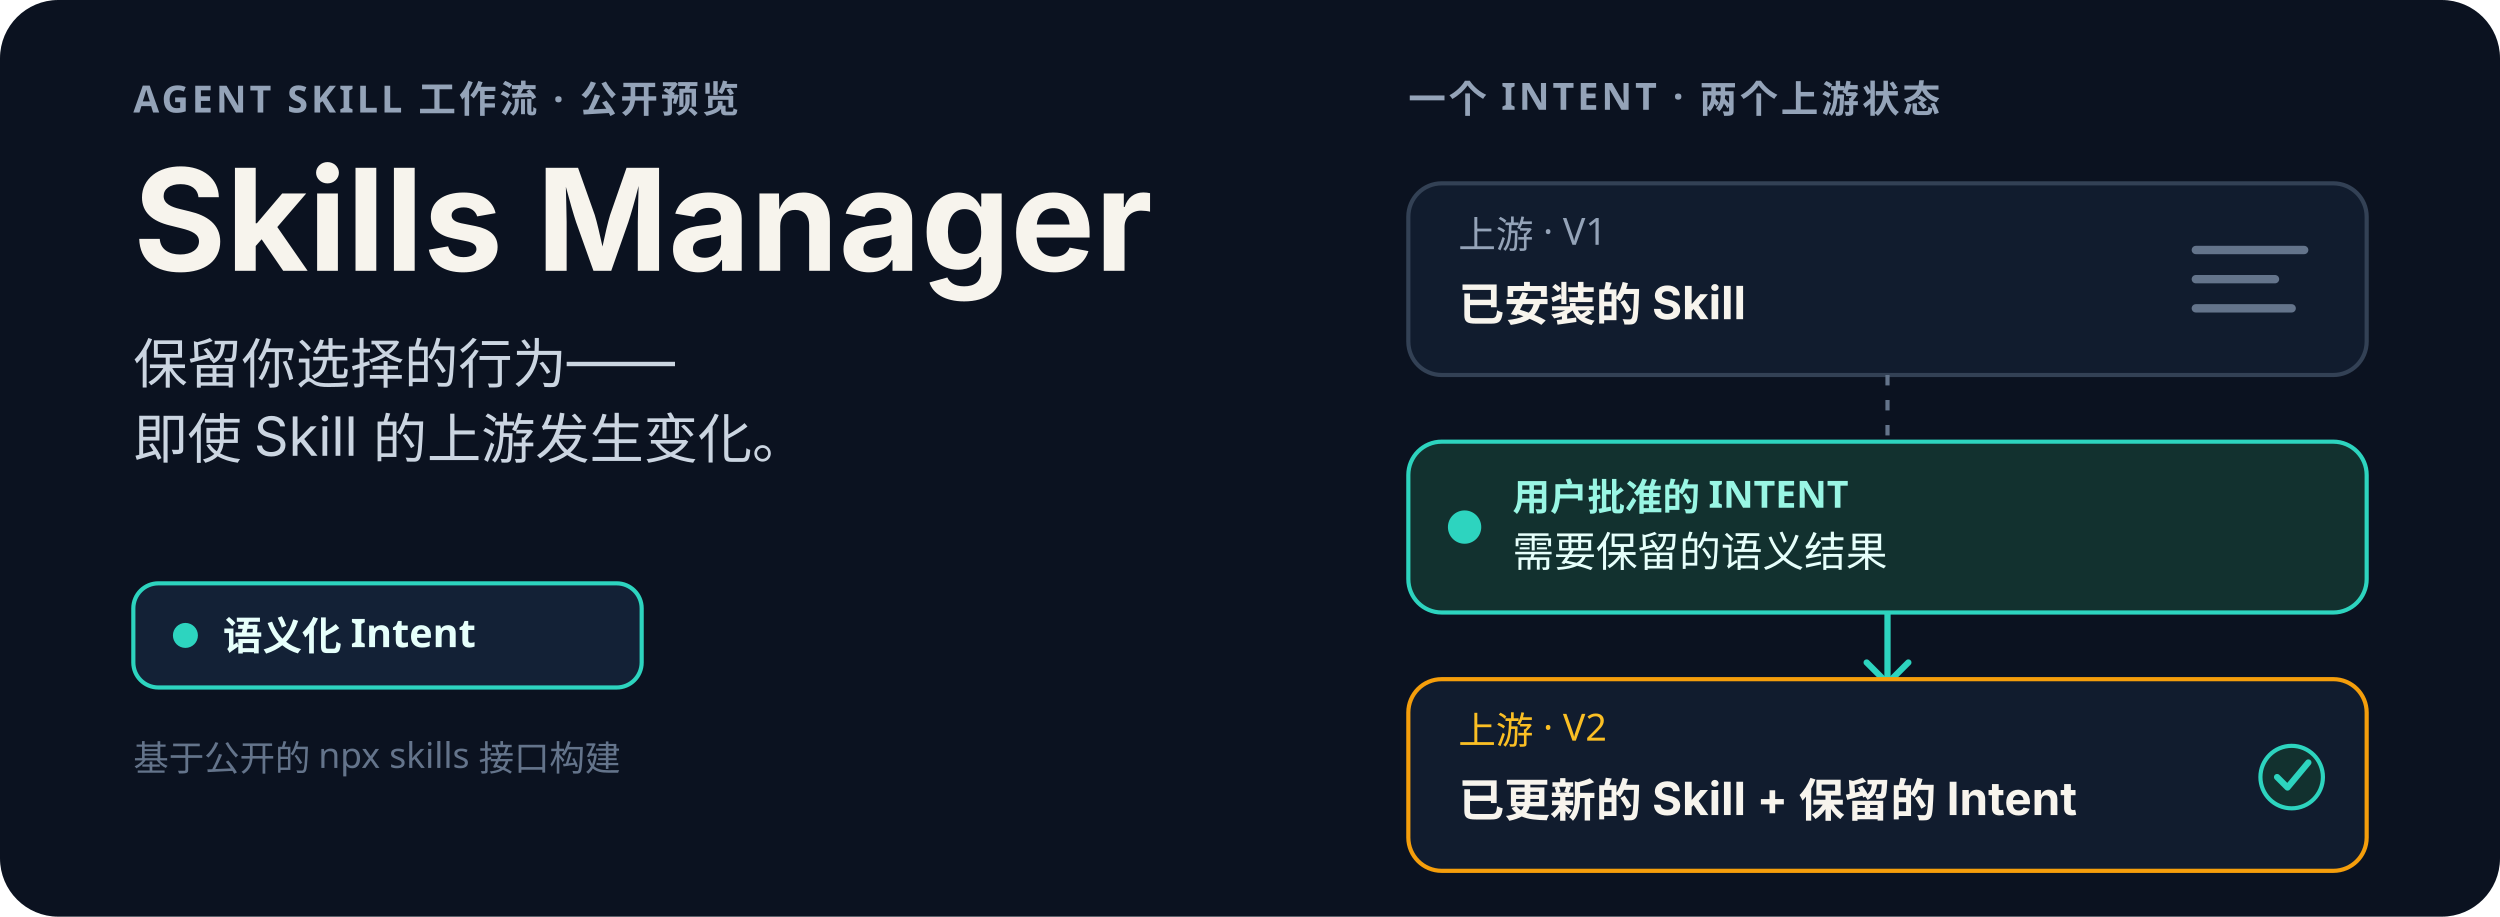
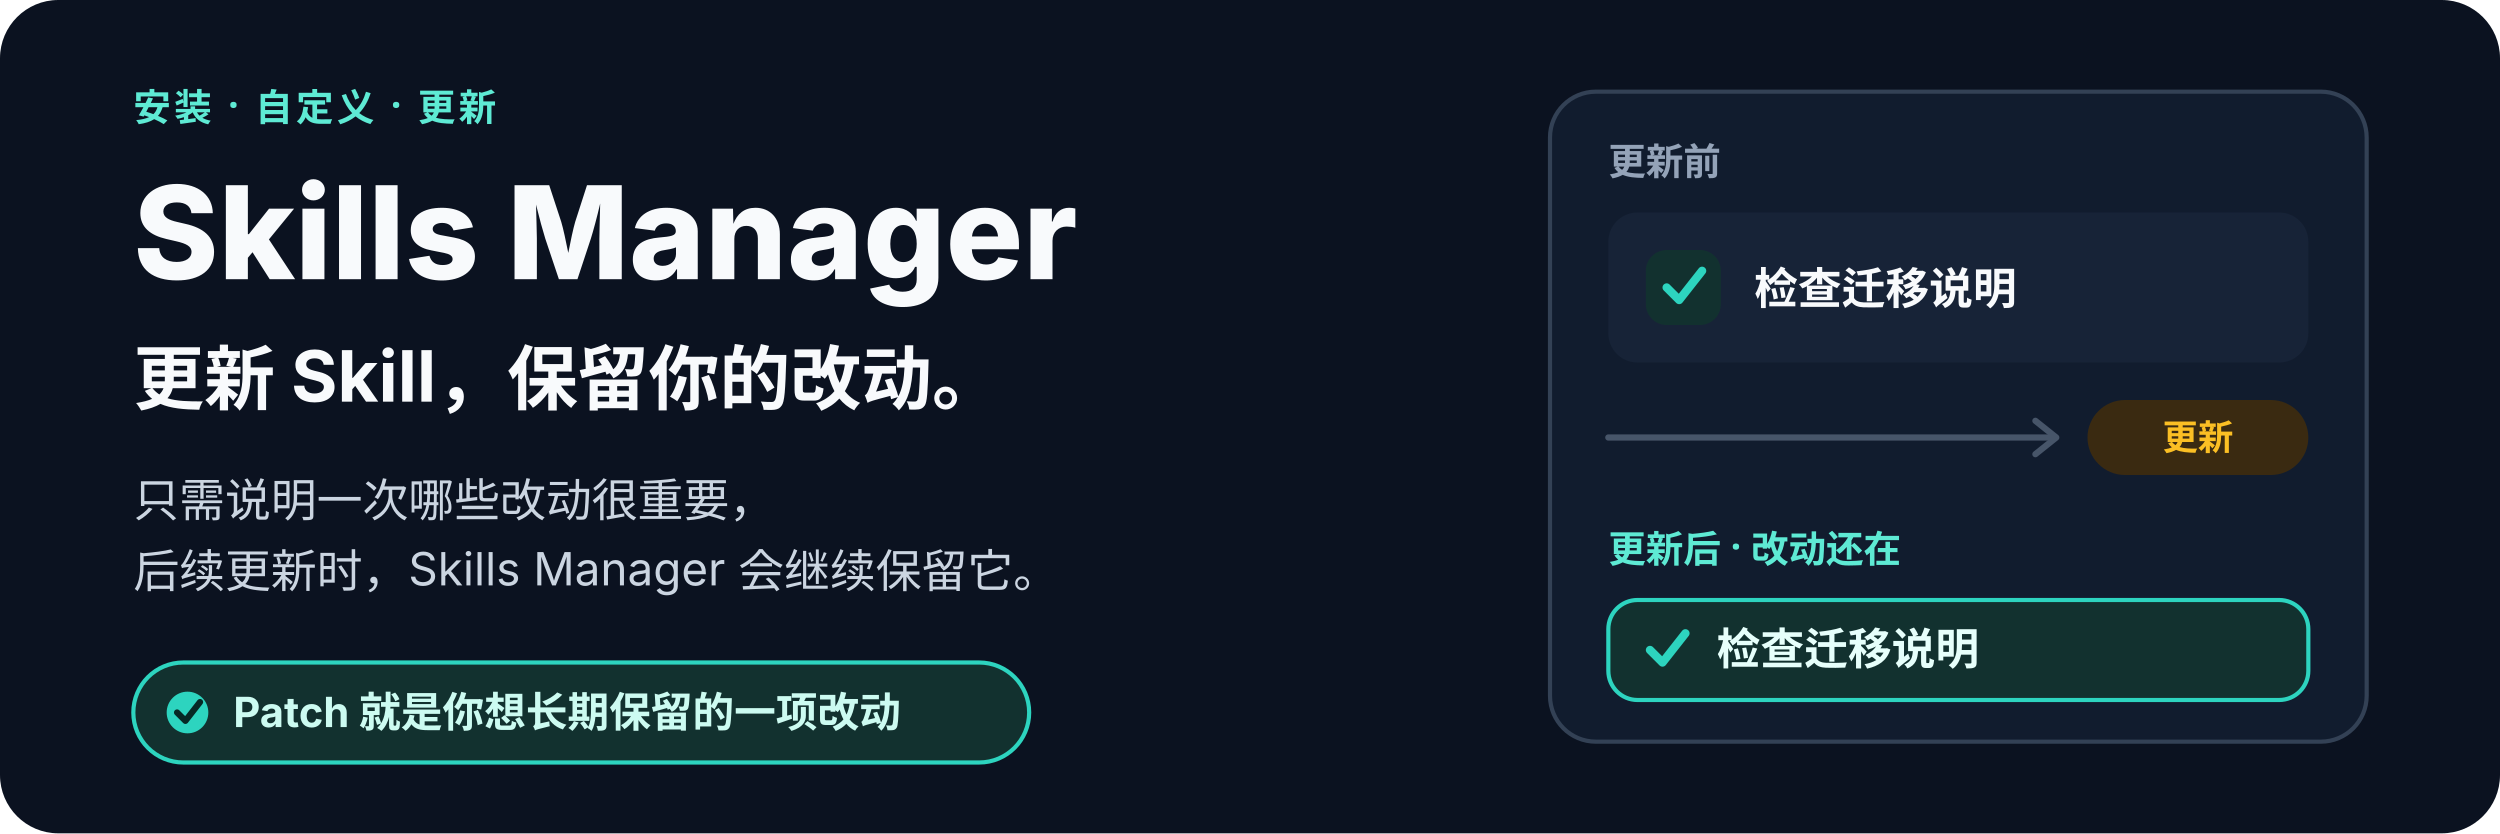
- <svg xmlns="http://www.w3.org/2000/svg" width="1200" height="440" viewBox="0 0 1200 440" role="img" aria-labelledby="title desc">
-   <rect width="1200" height="440" rx="28" fill="#0B1220" />
-   <g transform="translate(64 54)">
-     <text x="0" y="0" fill="#94A3B8" font-family="ui-monospace, SFMono-Regular, Menlo, PingFang SC, sans-serif" font-size="18" font-weight="600" letter-spacing="1.5">AGENT SKILL 工作流 · 公开预览</text>
-     <text x="0" y="76" fill="#F7F4ED" font-family="-apple-system, BlinkMacSystemFont, Segoe UI, PingFang SC, sans-serif" font-size="68" font-weight="750">Skills Manager</text>
-     <text x="0" y="130" fill="#CBD5E1" font-family="-apple-system, BlinkMacSystemFont, Segoe UI, PingFang SC, sans-serif" font-size="26">保留你选择的行为——</text>
-     <text x="0" y="166" fill="#CBD5E1" font-family="-apple-system, BlinkMacSystemFont, Segoe UI, PingFang SC, sans-serif" font-size="26">即使 Skill 的上游发生变化。</text>
-     <g transform="translate(0 226)">
-       <rect width="244" height="50" rx="12" fill="#132136" stroke="#2DD4BF" stroke-width="2" />
-       <circle cx="25" cy="25" r="6" fill="#2DD4BF" />
-       <text x="43" y="32" fill="#E6FFFB" font-family="ui-monospace, SFMono-Regular, Menlo, PingFang SC, sans-serif" font-size="19" font-weight="650">语义化 Intent</text>
+ <svg xmlns="http://www.w3.org/2000/svg" width="1200" height="400" viewBox="0 0 1200 400" role="img" aria-labelledby="title desc">
+   <rect width="1200" height="400" rx="28" fill="#0B1220" />
+   <g id="message" transform="translate(64 58)">
+     <text x="0" y="0" fill="#5EEAD4" font-family="ui-monospace, SFMono-Regular, Menlo, PingFang SC, sans-serif" font-size="18" font-weight="700" letter-spacing="1.6">安装 · 自定义 · 更新</text>
+     <text x="0" y="76" fill="#F8FAFC" font-family="-apple-system, BlinkMacSystemFont, Segoe UI, PingFang SC, sans-serif" font-size="62" font-weight="760">Skills Manager</text>
+     <text x="0" y="136" fill="#F8FAFC" font-family="-apple-system, BlinkMacSystemFont, Segoe UI, PingFang SC, sans-serif" font-size="34" font-weight="700">更新 Skill，保留你的改动。</text>
+     <text x="0" y="190" fill="#CBD5E1" font-family="-apple-system, BlinkMacSystemFont, Segoe UI, PingFang SC, sans-serif" font-size="22">只需说明一次哪些改动很重要，</text>
+     <text x="0" y="224" fill="#CBD5E1" font-family="-apple-system, BlinkMacSystemFont, Segoe UI, PingFang SC, sans-serif" font-size="22">后续更新时，Skills Manager 会继续保留它。</text>
+     <g transform="translate(0 260)">
+       <rect width="430" height="48" rx="24" fill="#12312F" stroke="#2DD4BF" stroke-width="2" />
+       <circle cx="26" cy="24" r="10" fill="#2DD4BF" />
+       <path d="M21 24l4 4 7-9" fill="none" stroke="#062925" stroke-width="3" stroke-linecap="round" stroke-linejoin="round" />
+       <text x="48" y="31" fill="#CCFBF1" font-family="-apple-system, BlinkMacSystemFont, Segoe UI, PingFang SC, sans-serif" font-size="20" font-weight="650">Patch 就是你想长期保留的一项改动</text>
    </g>
-     <text x="0" y="316" fill="#64748B" font-family="ui-monospace, SFMono-Regular, Menlo, PingFang SC, sans-serif" font-size="17">基于公开的 npx skills 接口构建</text>
  </g>
-   <g transform="translate(676 54)">
-     <text x="0" y="0" fill="#94A3B8" font-family="ui-monospace, SFMono-Regular, Menlo, PingFang SC, sans-serif" font-size="18" font-weight="600" letter-spacing="1.5">一个 INTENT · 两个上游状态</text>
-     <g transform="translate(0 34)">
-       <rect width="460" height="92" rx="16" fill="#111C2E" stroke="#334155" stroke-width="2" />
-       <text x="24" y="31" fill="#94A3B8" font-family="ui-monospace, SFMono-Regular, Menlo, PingFang SC, sans-serif" font-size="18">上游 · V1</text>
-       <text x="24" y="66" fill="#F7F4ED" font-family="-apple-system, BlinkMacSystemFont, Segoe UI, PingFang SC, sans-serif" font-size="22" font-weight="650">已安装的 Skill</text>
-       <path d="M378 32h52M378 46h38M378 60h46" stroke="#64748B" stroke-width="4" stroke-linecap="round" />
+   <g id="before-after" transform="translate(744 44)">
+     <rect width="392" height="312" rx="22" fill="#111C2E" stroke="#334155" stroke-width="2" />
+     <text x="28" y="40" fill="#94A3B8" font-family="ui-monospace, SFMono-Regular, Menlo, PingFang SC, sans-serif" font-size="18" font-weight="700">更新前</text>
+     <g transform="translate(28 58)">
+       <rect width="336" height="72" rx="14" fill="#172337" />
+       <rect x="18" y="18" width="36" height="36" rx="10" fill="#12312F" />
+       <path d="M28 36l6 6 11-14" fill="none" stroke="#2DD4BF" stroke-width="4" stroke-linecap="round" stroke-linejoin="round" />
+       <text x="70" y="44" fill="#F8FAFC" font-family="-apple-system, BlinkMacSystemFont, Segoe UI, PingFang SC, sans-serif" font-size="21" font-weight="650">检查迁移说明</text>
    </g>
-     <path d="M230 126V158" stroke="#64748B" stroke-width="2" stroke-dasharray="5 7" />
-     <g transform="translate(0 158)">
-       <rect width="460" height="82" rx="16" fill="#12312F" stroke="#2DD4BF" stroke-width="2" />
-       <circle cx="27" cy="41" r="8" fill="#2DD4BF" />
-       <text x="50" y="33" fill="#99F6E4" font-family="ui-monospace, SFMono-Regular, Menlo, PingFang SC, sans-serif" font-size="18" font-weight="700">用户批准的 INTENT</text>
-       <text x="50" y="60" fill="#E6FFFB" font-family="-apple-system, BlinkMacSystemFont, Segoe UI, PingFang SC, sans-serif" font-size="20">需要保留的语义结果</text>
+     <g transform="translate(28 148)">
+       <path d="M0 18h214" stroke="#475569" stroke-width="3" stroke-linecap="round" />
+       <path d="M205 10l10 8-10 8" fill="none" stroke="#475569" stroke-width="3" stroke-linecap="round" stroke-linejoin="round" />
+       <rect x="230" width="106" height="36" rx="18" fill="#3A2A11" />
+       <text x="283" y="24" text-anchor="middle" fill="#FBBF24" font-family="ui-monospace, SFMono-Regular, Menlo, PingFang SC, sans-serif" font-size="17" font-weight="700">更新</text>
    </g>
-     <path d="M230 240V272" stroke="#2DD4BF" stroke-width="3" />
-     <path d="M220 264l10 10 10-10" fill="none" stroke="#2DD4BF" stroke-width="3" stroke-linecap="round" stroke-linejoin="round" />
-     <g transform="translate(0 272)">
-       <rect width="460" height="92" rx="16" fill="#111C2E" stroke="#F59E0B" stroke-width="2" />
-       <text x="24" y="31" fill="#FBBF24" font-family="ui-monospace, SFMono-Regular, Menlo, PingFang SC, sans-serif" font-size="18">上游 · V2</text>
-       <text x="24" y="66" fill="#F7F4ED" font-family="-apple-system, BlinkMacSystemFont, Segoe UI, PingFang SC, sans-serif" font-size="22" font-weight="650">已更新的 Skill + 保留的 Intent</text>
-       <circle cx="424" cy="47" r="15" fill="#12312F" stroke="#2DD4BF" stroke-width="2" />
-       <path d="M417 47l5 5 10-12" fill="none" stroke="#2DD4BF" stroke-width="3" stroke-linecap="round" stroke-linejoin="round" />
+     <text x="28" y="226" fill="#5EEAD4" font-family="ui-monospace, SFMono-Regular, Menlo, PingFang SC, sans-serif" font-size="18" font-weight="700">更新后 · 改动还在</text>
+     <g transform="translate(28 244)">
+       <rect width="336" height="48" rx="14" fill="#12312F" stroke="#2DD4BF" stroke-width="2" />
+       <path d="M20 24l6 6 11-14" fill="none" stroke="#2DD4BF" stroke-width="4" stroke-linecap="round" stroke-linejoin="round" />
+       <text x="52" y="31" fill="#E6FFFB" font-family="-apple-system, BlinkMacSystemFont, Segoe UI, PingFang SC, sans-serif" font-size="21" font-weight="700">检查迁移说明</text>
    </g>
  </g>
</svg>
